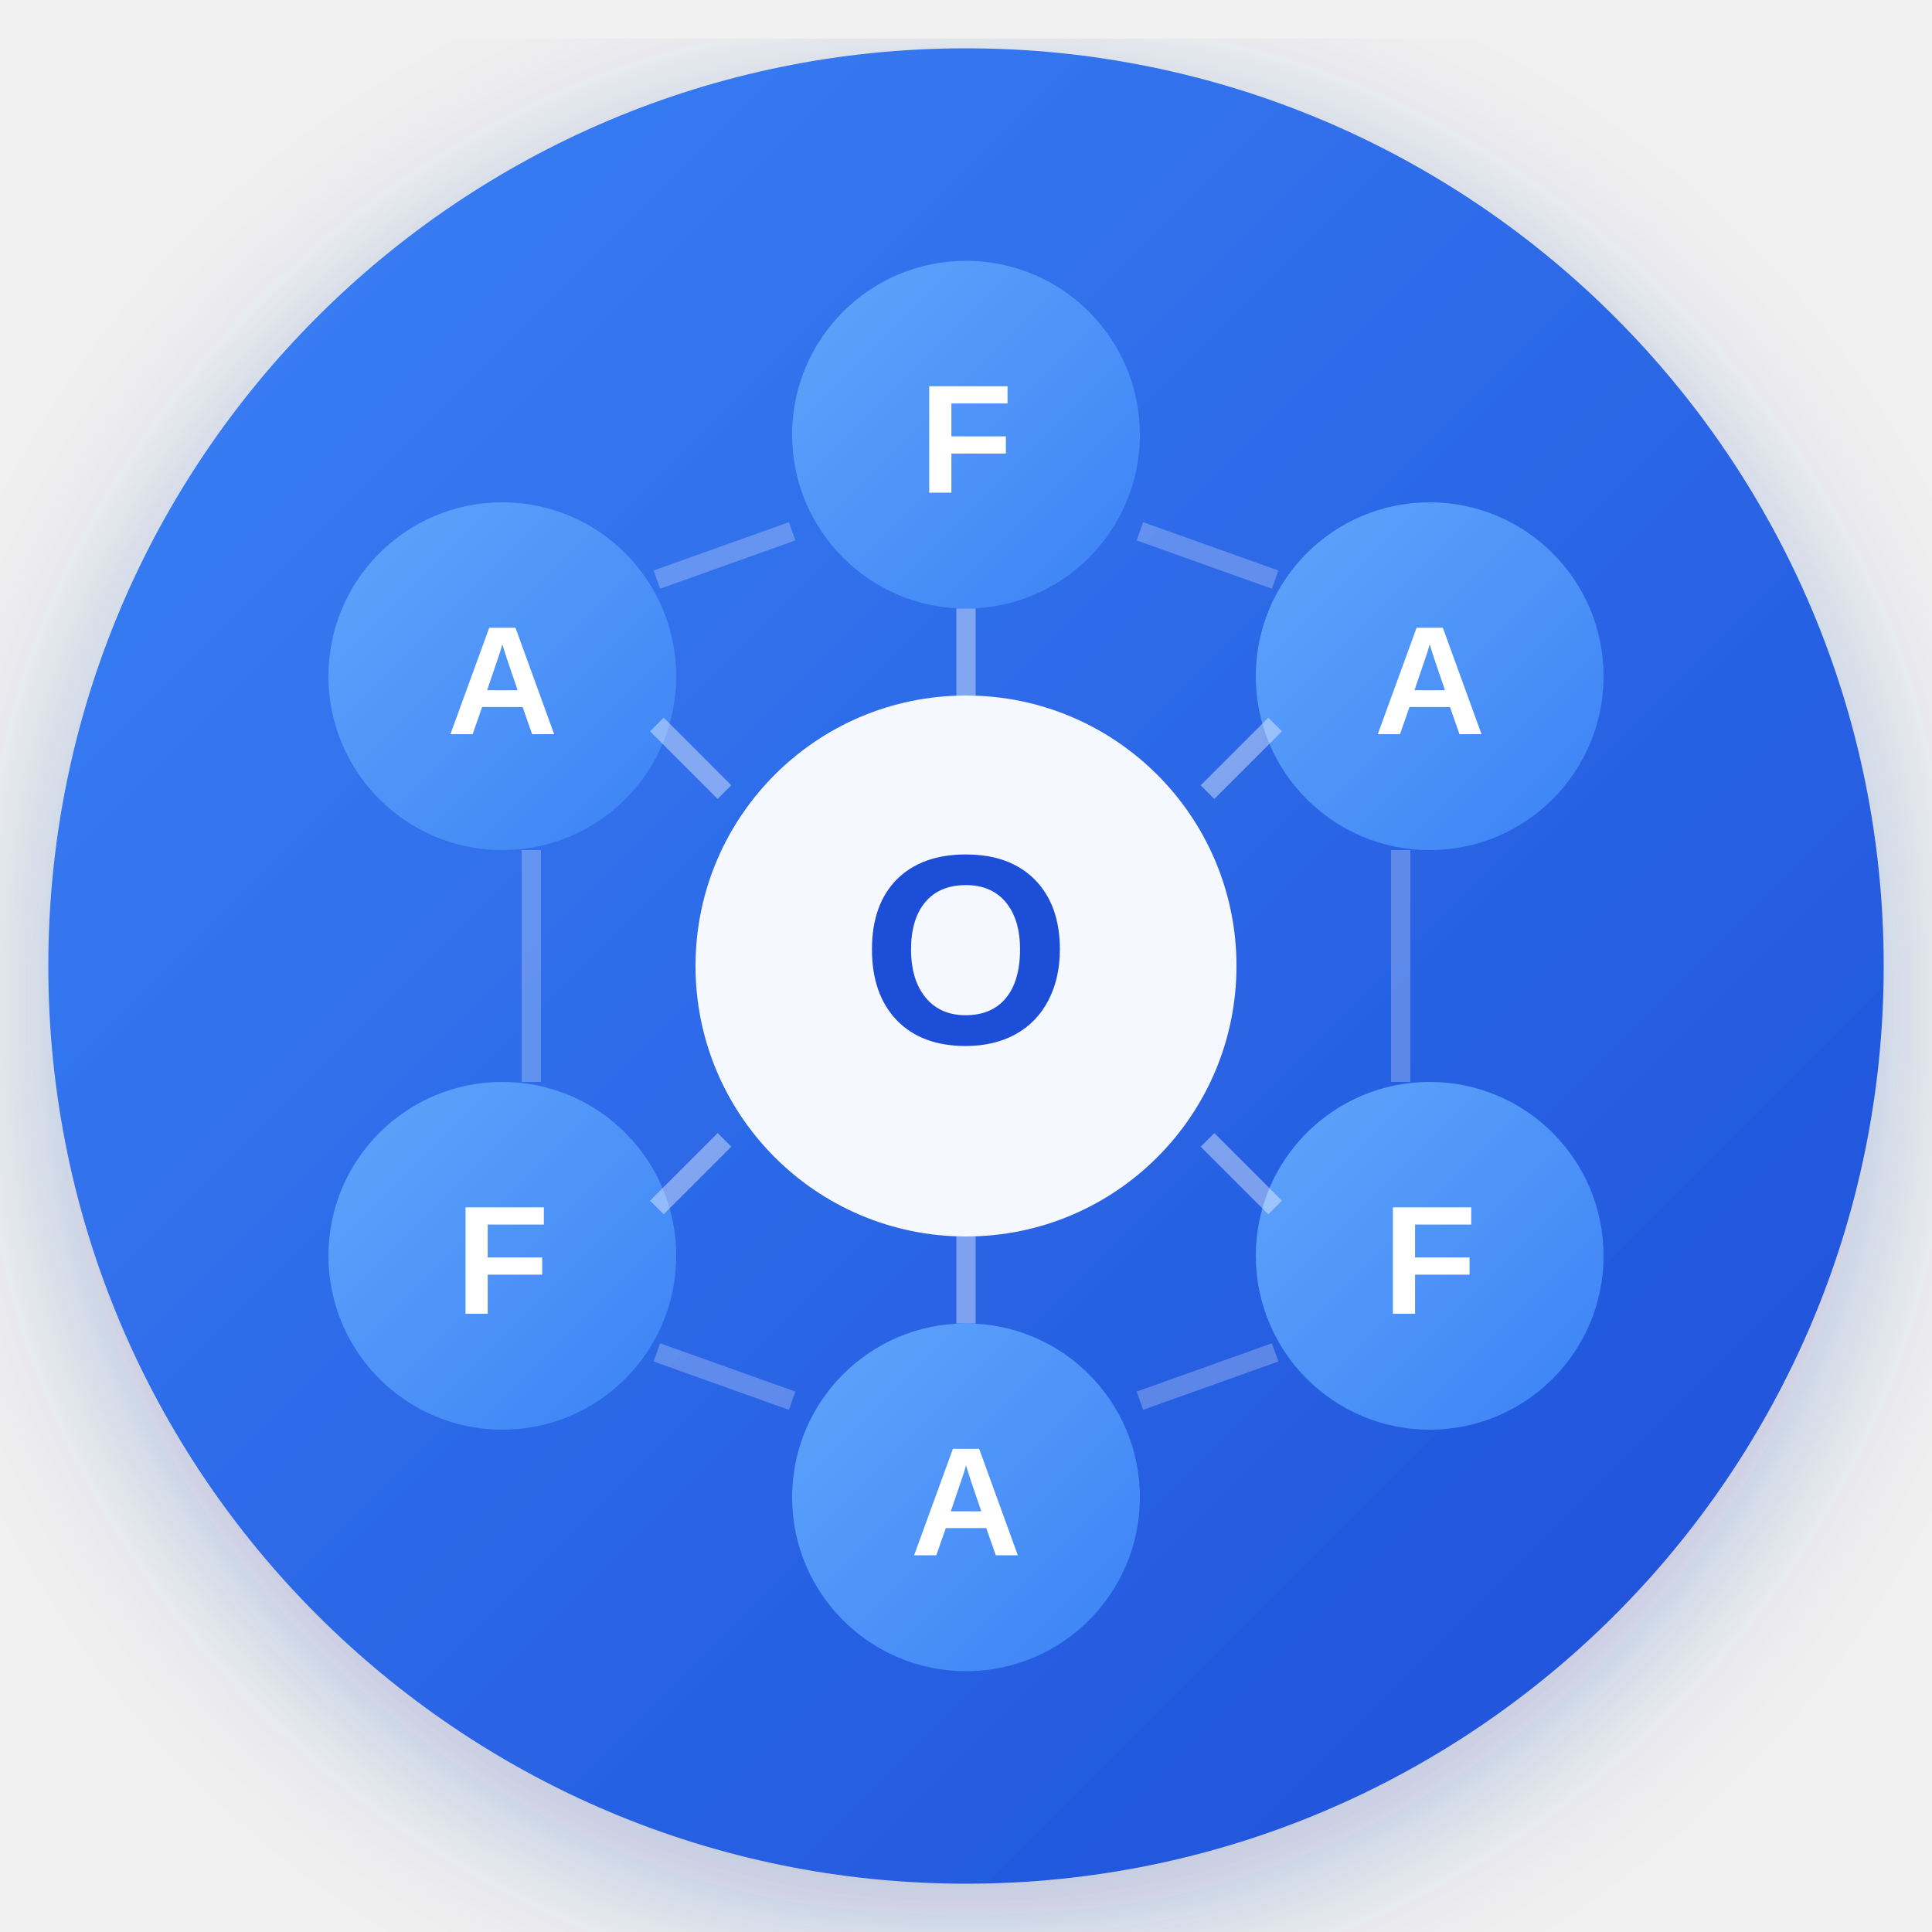
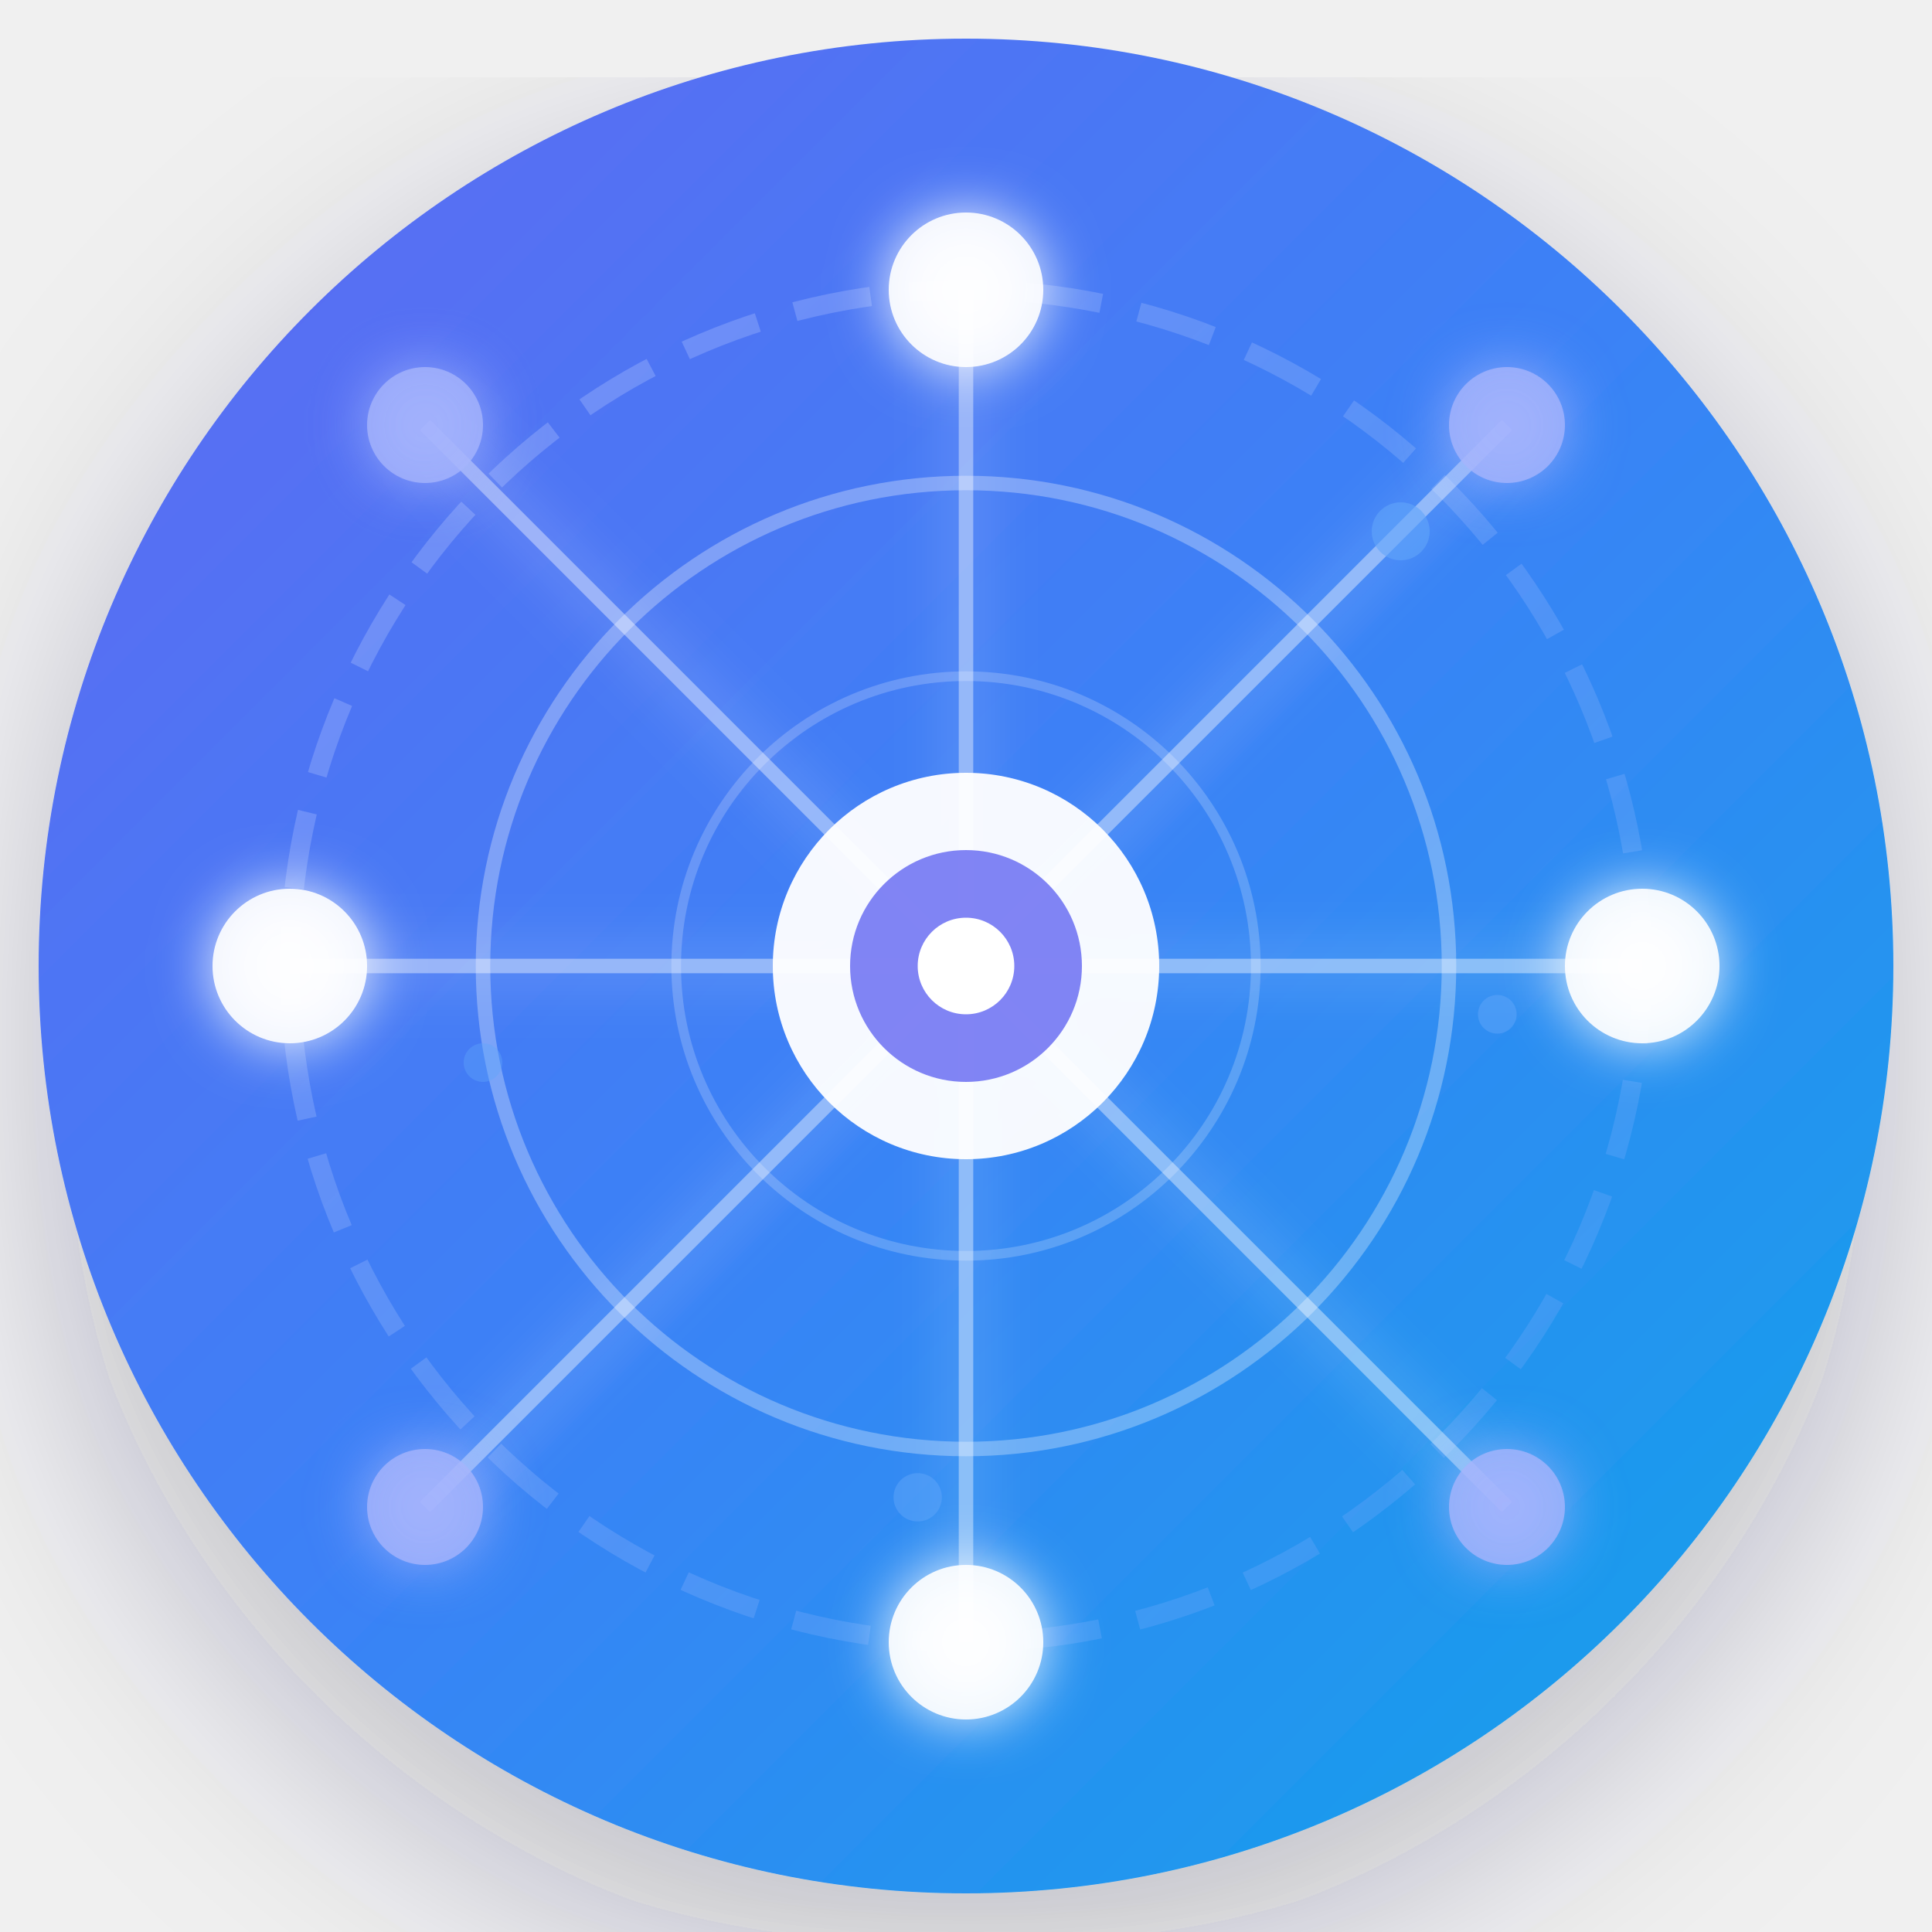
<svg xmlns="http://www.w3.org/2000/svg" viewBox="0 0 200 200">
  <defs>
    <linearGradient id="bgGrad" x1="0%" y1="0%" x2="100%" y2="100%">
-       <stop offset="0%" style="stop-color:#3B82F6;stop-opacity:1" />
-       <stop offset="100%" style="stop-color:#1D4ED8;stop-opacity:1" />
+       <stop offset="0%" style="stop-color:#6366F1;stop-opacity:1" />
+       <stop offset="50%" style="stop-color:#3B82F6;stop-opacity:1" />
+       <stop offset="100%" style="stop-color:#0EA5E9;stop-opacity:1" />
    </linearGradient>
-     <linearGradient id="nodeGrad" x1="0%" y1="0%" x2="100%" y2="100%">
-       <stop offset="0%" style="stop-color:#60A5FA;stop-opacity:1" />
-       <stop offset="100%" style="stop-color:#3B82F6;stop-opacity:1" />
+     <linearGradient id="ringGrad" x1="0%" y1="0%" x2="100%" y2="100%">
+       <stop offset="0%" style="stop-color:#A5B4FC;stop-opacity:0.9" />
+       <stop offset="100%" style="stop-color:#60A5FA;stop-opacity:0.6" />
    </linearGradient>
-     <filter id="shadow" x="-20%" y="-20%" width="140%" height="140%">
-       <feDropShadow dx="0" dy="4" stdDeviation="8" flood-color="#1E40AF" flood-opacity="0.3" />
+     <filter id="glow">
+       <feGaussianBlur stdDeviation="3" result="coloredBlur" />
+       <feMerge>
+         <feMergeNode in="coloredBlur" />
+         <feMergeNode in="SourceGraphic" />
+       </feMerge>
+     </filter>
+     <filter id="shadow">
+       <feDropShadow dx="0" dy="8" stdDeviation="12" flood-color="#1E1B4B" flood-opacity="0.25" />
    </filter>
  </defs>
-   <circle cx="100" cy="100" r="95" fill="url(#bgGrad)" filter="url(#shadow)" />
-   <circle cx="100" cy="100" r="28" fill="white" opacity="0.95" />
-   <text x="100" y="108" font-family="Arial, sans-serif" font-size="28" font-weight="bold" fill="#1D4ED8" text-anchor="middle">O</text>
-   <circle cx="100" cy="45" r="18" fill="url(#nodeGrad)" />
-   <text x="100" y="51" font-family="Arial, sans-serif" font-size="16" font-weight="bold" fill="white" text-anchor="middle">F</text>
-   <circle cx="148" cy="70" r="18" fill="url(#nodeGrad)" />
-   <text x="148" y="76" font-family="Arial, sans-serif" font-size="16" font-weight="bold" fill="white" text-anchor="middle">A</text>
-   <circle cx="148" cy="130" r="18" fill="url(#nodeGrad)" />
-   <text x="148" y="136" font-family="Arial, sans-serif" font-size="16" font-weight="bold" fill="white" text-anchor="middle">F</text>
-   <circle cx="100" cy="155" r="18" fill="url(#nodeGrad)" />
-   <text x="100" y="161" font-family="Arial, sans-serif" font-size="16" font-weight="bold" fill="white" text-anchor="middle">A</text>
-   <circle cx="52" cy="130" r="18" fill="url(#nodeGrad)" />
-   <text x="52" y="136" font-family="Arial, sans-serif" font-size="16" font-weight="bold" fill="white" text-anchor="middle">F</text>
-   <circle cx="52" cy="70" r="18" fill="url(#nodeGrad)" />
-   <text x="52" y="76" font-family="Arial, sans-serif" font-size="16" font-weight="bold" fill="white" text-anchor="middle">A</text>
-   <g stroke="white" stroke-width="2" stroke-opacity="0.4">
-     <line x1="100" y1="72" x2="100" y2="63" />
-     <line x1="125" y1="82" x2="132" y2="75" />
-     <line x1="125" y1="118" x2="132" y2="125" />
-     <line x1="100" y1="128" x2="100" y2="137" />
-     <line x1="75" y1="118" x2="68" y2="125" />
-     <line x1="75" y1="82" x2="68" y2="75" />
-     <line x1="118" y1="55" x2="132" y2="60" stroke-opacity="0.25" />
-     <line x1="145" y1="88" x2="145" y2="112" stroke-opacity="0.25" />
-     <line x1="132" y1="140" x2="118" y2="145" stroke-opacity="0.25" />
-     <line x1="82" y1="145" x2="68" y2="140" stroke-opacity="0.25" />
-     <line x1="55" y1="112" x2="55" y2="88" stroke-opacity="0.25" />
-     <line x1="68" y1="60" x2="82" y2="55" stroke-opacity="0.25" />
+   <circle cx="100" cy="100" r="96" fill="url(#bgGrad)" filter="url(#shadow)" />
+   <ellipse cx="100" cy="100" rx="70" ry="70" fill="none" stroke="url(#ringGrad)" stroke-width="2" stroke-dasharray="8 4" opacity="0.5" />
+   <ellipse cx="100" cy="100" rx="50" ry="50" fill="none" stroke="white" stroke-width="1.5" stroke-opacity="0.3" />
+   <ellipse cx="100" cy="100" rx="30" ry="30" fill="none" stroke="white" stroke-width="1" stroke-opacity="0.2" />
+   <g stroke="white" stroke-width="1.5" stroke-opacity="0.4" filter="url(#glow)">
+     <line x1="100" y1="100" x2="100" y2="30" />
+     <line x1="100" y1="100" x2="170" y2="100" />
+     <line x1="100" y1="100" x2="100" y2="170" />
+     <line x1="100" y1="100" x2="30" y2="100" />
+     <line x1="100" y1="100" x2="156" y2="44" />
+     <line x1="100" y1="100" x2="156" y2="156" />
+     <line x1="100" y1="100" x2="44" y2="156" />
+     <line x1="100" y1="100" x2="44" y2="44" />
  </g>
+   <circle cx="100" cy="100" r="20" fill="white" opacity="0.95" />
+   <circle cx="100" cy="100" r="12" fill="#6366F1" opacity="0.8" />
+   <circle cx="100" cy="100" r="5" fill="white" />
+   <g filter="url(#glow)">
+     <circle cx="100" cy="30" r="8" fill="white" opacity="0.9" />
+     <circle cx="170" cy="100" r="8" fill="white" opacity="0.9" />
+     <circle cx="100" cy="170" r="8" fill="white" opacity="0.9" />
+     <circle cx="30" cy="100" r="8" fill="white" opacity="0.9" />
+     <circle cx="156" cy="44" r="6" fill="#A5B4FC" opacity="0.8" />
+     <circle cx="156" cy="156" r="6" fill="#A5B4FC" opacity="0.8" />
+     <circle cx="44" cy="156" r="6" fill="#A5B4FC" opacity="0.8" />
+     <circle cx="44" cy="44" r="6" fill="#A5B4FC" opacity="0.8" />
+   </g>
+   <circle cx="145" cy="55" r="3" fill="#60A5FA" opacity="0.6" />
+   <circle cx="155" cy="105" r="2" fill="#60A5FA" opacity="0.5" />
+   <circle cx="95" cy="155" r="2.5" fill="#60A5FA" opacity="0.5" />
+   <circle cx="50" cy="110" r="2" fill="#60A5FA" opacity="0.4" />
</svg>
